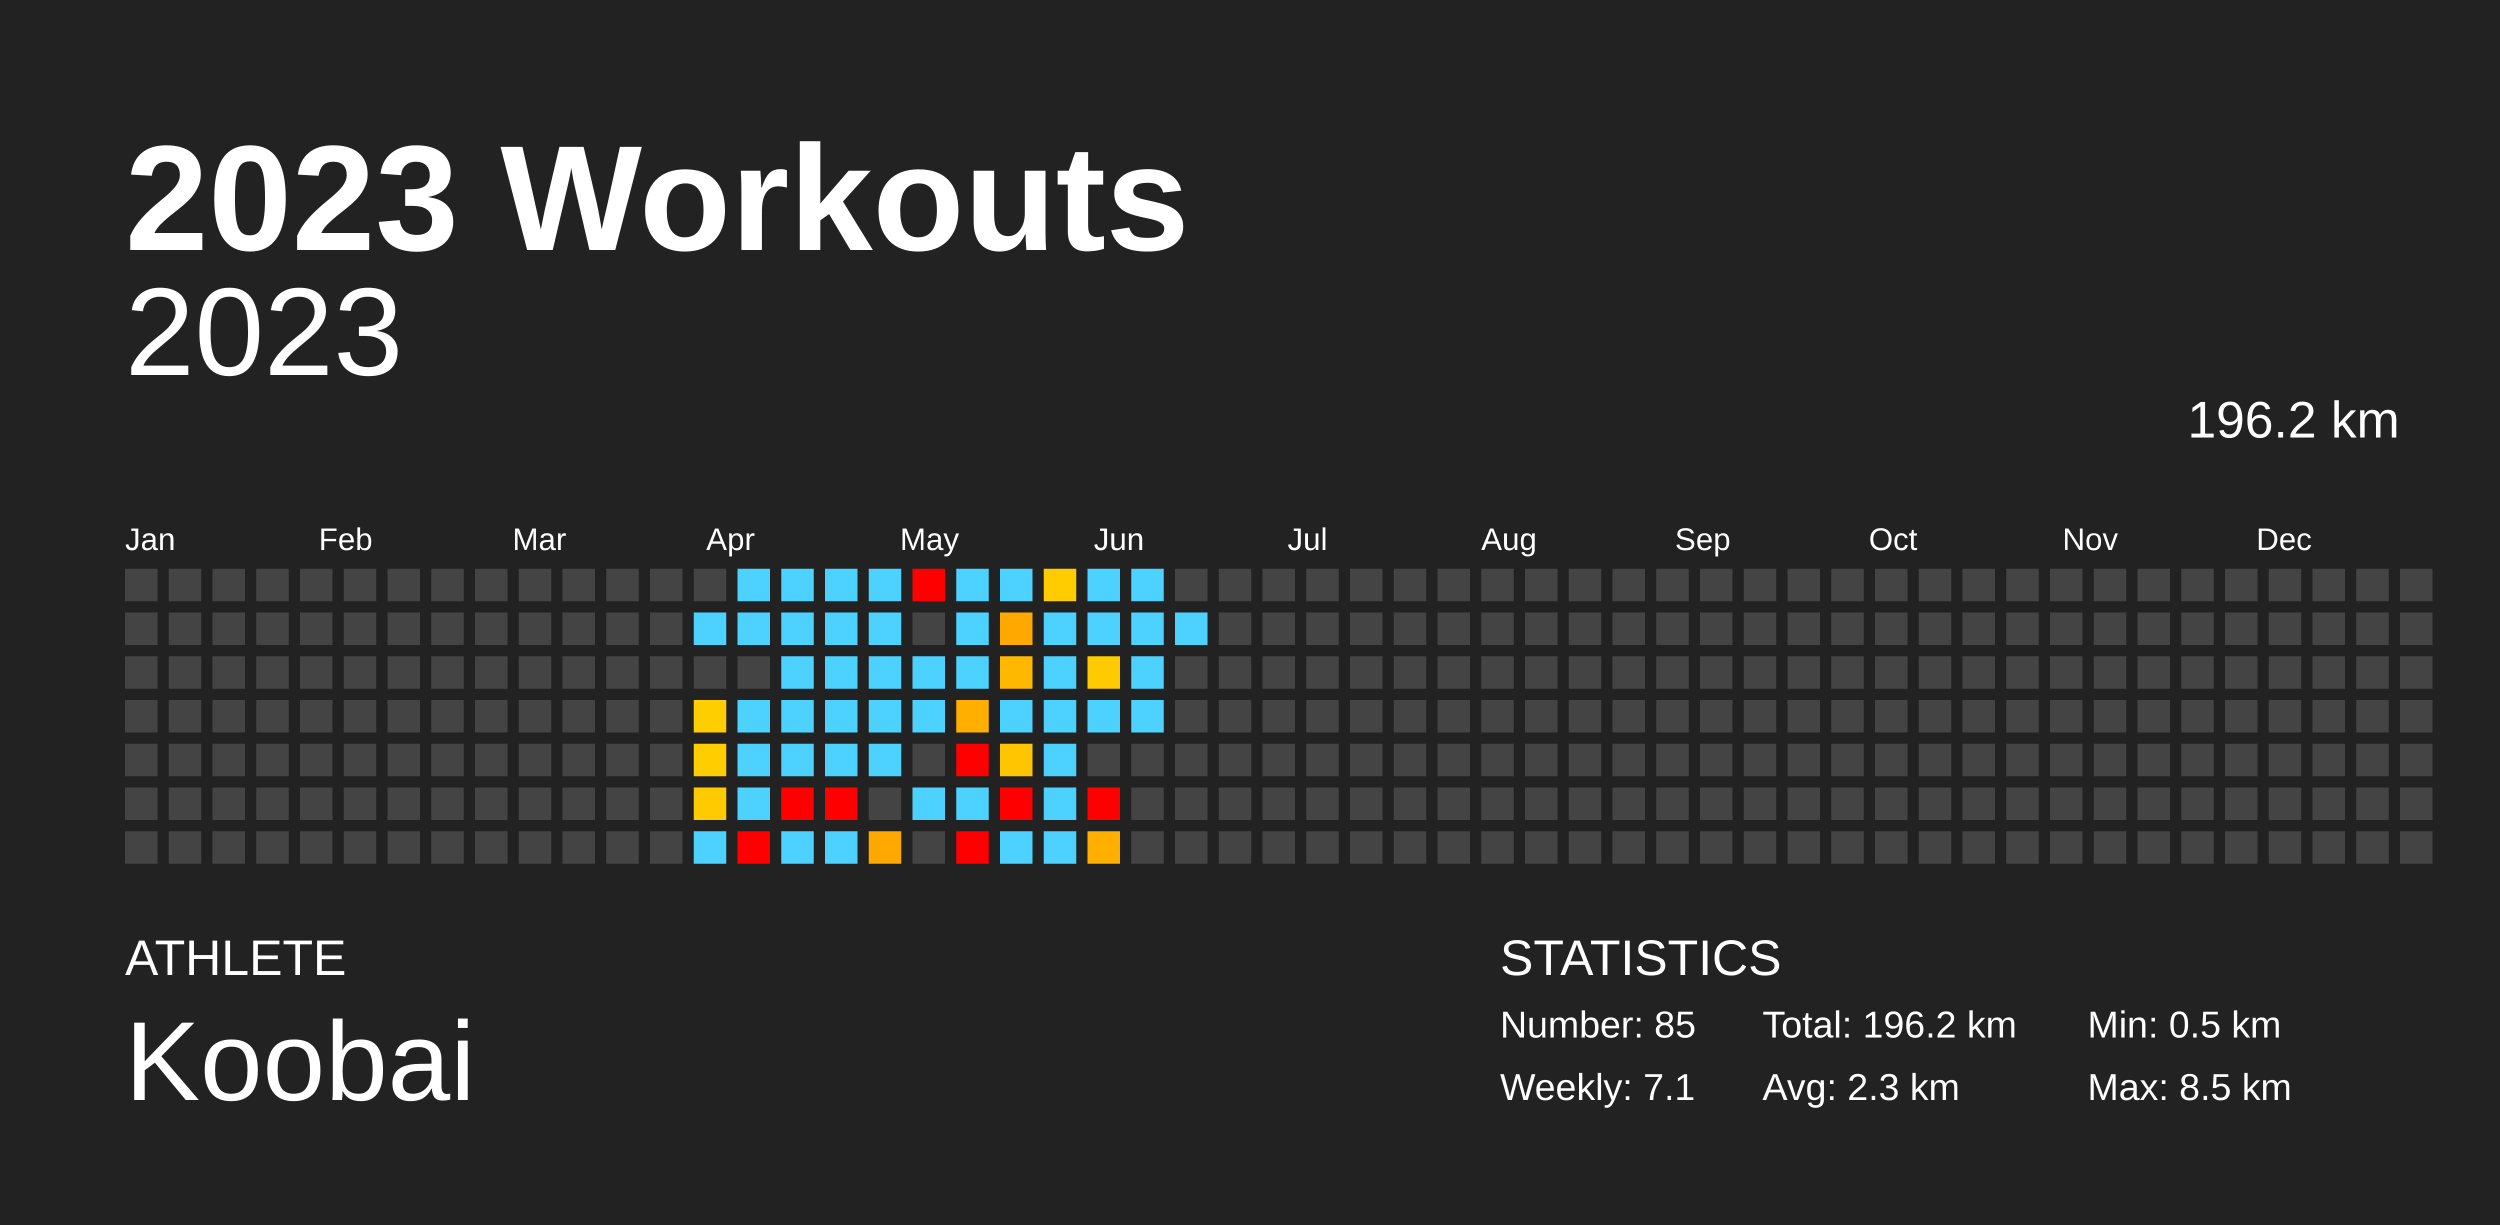
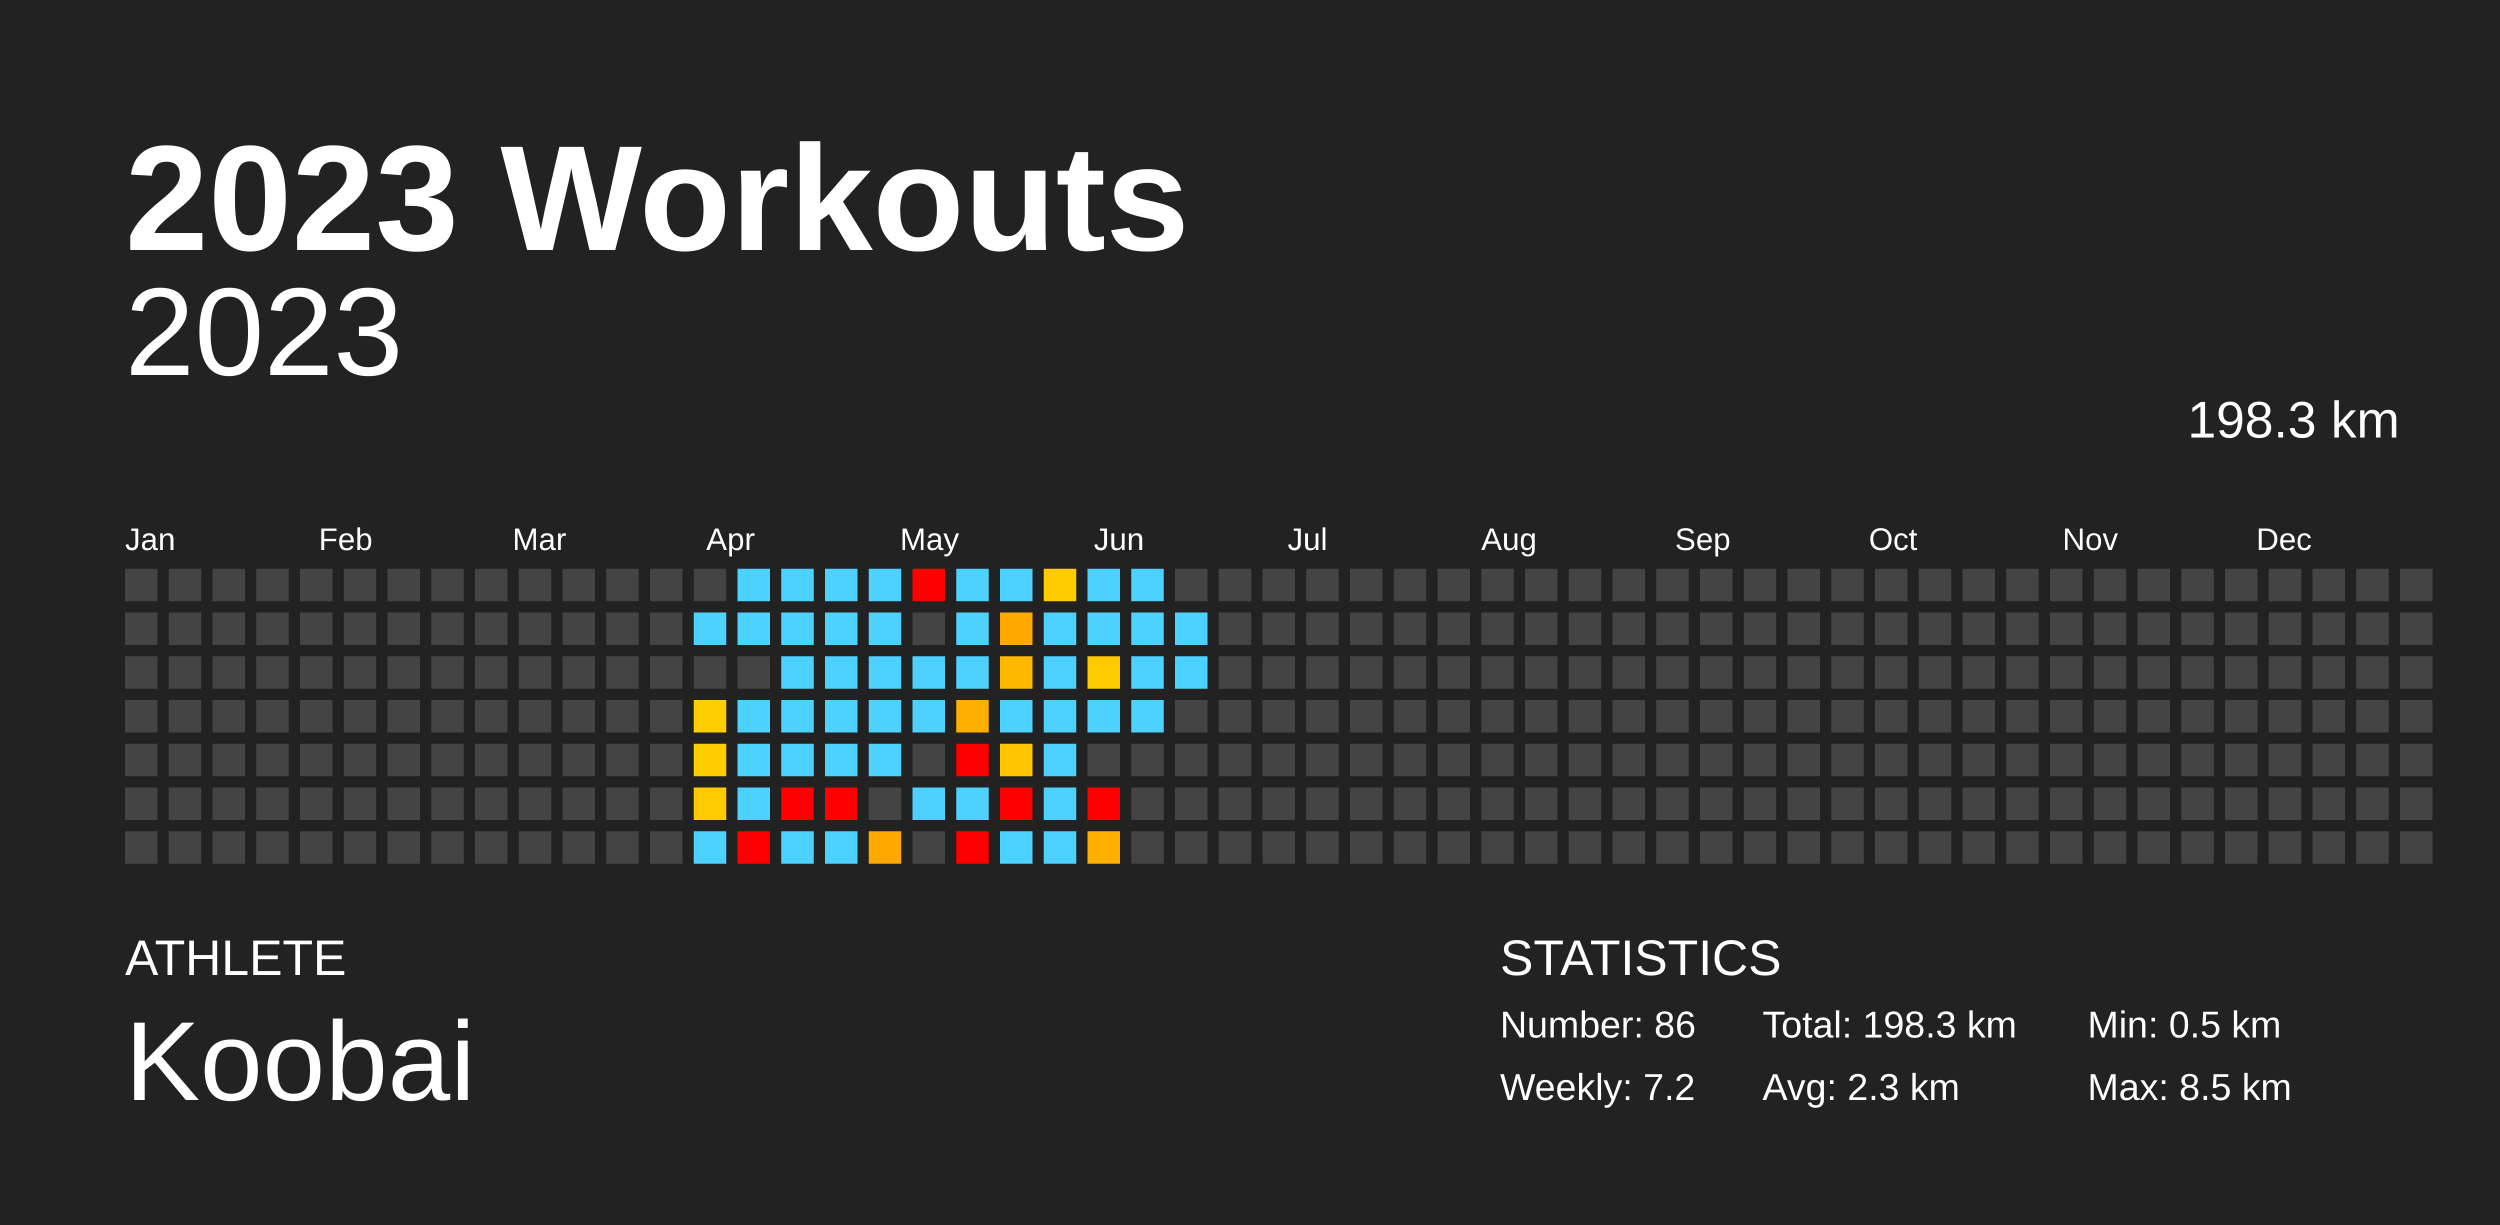
<svg xmlns="http://www.w3.org/2000/svg" baseProfile="full" height="98mm" version="1.1" viewBox="0,0,200,98" width="200mm">
  <defs />
  <rect fill="#222222" height="98" width="200" x="0" y="0" />
  <text fill="#FFFFFF" style="font-size:12px; font-family:Arial; font-weight:bold;" x="10" y="20">2023 Workouts</text>
  <text fill="#FFFFFF" style="font-size:4px; font-family:Arial" x="10" y="78">ATHLETE</text>
  <text fill="#FFFFFF" style="font-size:9px; font-family:Arial" x="10" y="88">Koobai</text>
  <text fill="#FFFFFF" style="font-size:4px; font-family:Arial" x="120" y="78">STATISTICS</text>
-   <text fill="#FFFFFF" style="font-size:3px; font-family:Arial" x="120" y="83">Number: 85</text>
-   <text fill="#FFFFFF" style="font-size:3px; font-family:Arial" x="120" y="88">Weekly: 7.1</text>
-   <text fill="#FFFFFF" style="font-size:3px; font-family:Arial" x="141" y="83">Total: 196.2 km</text>
+   <text fill="#FFFFFF" style="font-size:3px; font-family:Arial" x="120" y="83">Number: 86</text>
+   <text fill="#FFFFFF" style="font-size:3px; font-family:Arial" x="120" y="88">Weekly: 7.2</text>
+   <text fill="#FFFFFF" style="font-size:3px; font-family:Arial" x="141" y="83">Total: 198.3 km</text>
  <text fill="#FFFFFF" style="font-size:3px; font-family:Arial" x="141" y="88">Avg: 2.3 km</text>
  <text fill="#FFFFFF" style="font-size:3px; font-family:Arial" x="167" y="83">Min: 0.5 km</text>
  <text fill="#FFFFFF" style="font-size:3px; font-family:Arial" x="167" y="88">Max: 8.5 km</text>
  <text alignment-baseline="hanging" fill="#FFFFFF" style="font-size:10.0px; font-family:Arial;" x="10" y="30">2023</text>
-   <text alignment-baseline="hanging" fill="#FFFFFF" style="font-size:4.125px; font-family:Arial;" x="175" y="35">196.2 km</text>
+   <text alignment-baseline="hanging" fill="#FFFFFF" style="font-size:4.125px; font-family:Arial;" x="175" y="35">198.3 km</text>
  <text fill="#FFFFFF" style="font-size:2.5px; font-family:Arial" x="10.0" y="44">Jan</text>
  <text fill="#FFFFFF" style="font-size:2.5px; font-family:Arial" x="25.5" y="44">Feb</text>
  <text fill="#FFFFFF" style="font-size:2.5px; font-family:Arial" x="41.0" y="44">Mar</text>
  <text fill="#FFFFFF" style="font-size:2.5px; font-family:Arial" x="56.5" y="44">Apr</text>
  <text fill="#FFFFFF" style="font-size:2.5px; font-family:Arial" x="72.0" y="44">May</text>
  <text fill="#FFFFFF" style="font-size:2.5px; font-family:Arial" x="87.5" y="44">Jun</text>
  <text fill="#FFFFFF" style="font-size:2.5px; font-family:Arial" x="103.0" y="44">Jul</text>
  <text fill="#FFFFFF" style="font-size:2.5px; font-family:Arial" x="118.5" y="44">Aug</text>
  <text fill="#FFFFFF" style="font-size:2.5px; font-family:Arial" x="134.0" y="44">Sep</text>
  <text fill="#FFFFFF" style="font-size:2.5px; font-family:Arial" x="149.5" y="44">Oct</text>
  <text fill="#FFFFFF" style="font-size:2.5px; font-family:Arial" x="165.0" y="44">Nov</text>
  <text fill="#FFFFFF" style="font-size:2.5px; font-family:Arial" x="180.5" y="44">Dec</text>
  <rect fill="#444444" height="2.6" width="2.6" x="10.0" y="45.5" />
  <rect fill="#444444" height="2.6" width="2.6" x="10.0" y="49.0" />
  <rect fill="#444444" height="2.6" width="2.6" x="10.0" y="52.5" />
  <rect fill="#444444" height="2.6" width="2.6" x="10.0" y="56.0" />
  <rect fill="#444444" height="2.6" width="2.6" x="10.0" y="59.5" />
  <rect fill="#444444" height="2.6" width="2.6" x="10.0" y="63.0" />
  <rect fill="#444444" height="2.6" width="2.6" x="10.0" y="66.5" />
  <rect fill="#444444" height="2.6" width="2.6" x="13.5" y="45.5" />
  <rect fill="#444444" height="2.6" width="2.6" x="13.5" y="49.0" />
  <rect fill="#444444" height="2.6" width="2.6" x="13.5" y="52.5" />
  <rect fill="#444444" height="2.6" width="2.6" x="13.5" y="56.0" />
  <rect fill="#444444" height="2.6" width="2.6" x="13.5" y="59.5" />
  <rect fill="#444444" height="2.6" width="2.6" x="13.5" y="63.0" />
  <rect fill="#444444" height="2.6" width="2.6" x="13.5" y="66.5" />
  <rect fill="#444444" height="2.6" width="2.6" x="17.0" y="45.5" />
  <rect fill="#444444" height="2.6" width="2.6" x="17.0" y="49.0" />
  <rect fill="#444444" height="2.6" width="2.6" x="17.0" y="52.5" />
  <rect fill="#444444" height="2.6" width="2.6" x="17.0" y="56.0" />
  <rect fill="#444444" height="2.6" width="2.6" x="17.0" y="59.5" />
  <rect fill="#444444" height="2.6" width="2.6" x="17.0" y="63.0" />
  <rect fill="#444444" height="2.6" width="2.6" x="17.0" y="66.5" />
  <rect fill="#444444" height="2.6" width="2.6" x="20.5" y="45.5" />
  <rect fill="#444444" height="2.6" width="2.6" x="20.5" y="49.0" />
  <rect fill="#444444" height="2.6" width="2.6" x="20.5" y="52.5" />
  <rect fill="#444444" height="2.6" width="2.6" x="20.5" y="56.0" />
  <rect fill="#444444" height="2.6" width="2.6" x="20.5" y="59.5" />
  <rect fill="#444444" height="2.6" width="2.6" x="20.5" y="63.0" />
  <rect fill="#444444" height="2.6" width="2.6" x="20.5" y="66.5" />
  <rect fill="#444444" height="2.6" width="2.6" x="24.0" y="45.5" />
  <rect fill="#444444" height="2.6" width="2.6" x="24.0" y="49.0" />
  <rect fill="#444444" height="2.6" width="2.6" x="24.0" y="52.5" />
  <rect fill="#444444" height="2.6" width="2.6" x="24.0" y="56.0" />
  <rect fill="#444444" height="2.6" width="2.6" x="24.0" y="59.5" />
  <rect fill="#444444" height="2.6" width="2.6" x="24.0" y="63.0" />
  <rect fill="#444444" height="2.6" width="2.6" x="24.0" y="66.5" />
  <rect fill="#444444" height="2.6" width="2.6" x="27.5" y="45.5" />
  <rect fill="#444444" height="2.6" width="2.6" x="27.5" y="49.0" />
  <rect fill="#444444" height="2.6" width="2.6" x="27.5" y="52.5" />
  <rect fill="#444444" height="2.6" width="2.6" x="27.5" y="56.0" />
  <rect fill="#444444" height="2.6" width="2.6" x="27.5" y="59.5" />
  <rect fill="#444444" height="2.6" width="2.6" x="27.5" y="63.0" />
  <rect fill="#444444" height="2.6" width="2.6" x="27.5" y="66.5" />
  <rect fill="#444444" height="2.6" width="2.6" x="31.0" y="45.5" />
  <rect fill="#444444" height="2.6" width="2.6" x="31.0" y="49.0" />
  <rect fill="#444444" height="2.6" width="2.6" x="31.0" y="52.5" />
  <rect fill="#444444" height="2.6" width="2.6" x="31.0" y="56.0" />
  <rect fill="#444444" height="2.6" width="2.6" x="31.0" y="59.5" />
  <rect fill="#444444" height="2.6" width="2.6" x="31.0" y="63.0" />
  <rect fill="#444444" height="2.6" width="2.6" x="31.0" y="66.5" />
  <rect fill="#444444" height="2.6" width="2.6" x="34.5" y="45.5" />
  <rect fill="#444444" height="2.6" width="2.6" x="34.5" y="49.0" />
  <rect fill="#444444" height="2.6" width="2.6" x="34.5" y="52.5" />
  <rect fill="#444444" height="2.6" width="2.6" x="34.5" y="56.0" />
  <rect fill="#444444" height="2.6" width="2.6" x="34.5" y="59.5" />
  <rect fill="#444444" height="2.6" width="2.6" x="34.5" y="63.0" />
  <rect fill="#444444" height="2.6" width="2.6" x="34.5" y="66.5" />
  <rect fill="#444444" height="2.6" width="2.6" x="38.0" y="45.5" />
  <rect fill="#444444" height="2.6" width="2.6" x="38.0" y="49.0" />
  <rect fill="#444444" height="2.6" width="2.6" x="38.0" y="52.5" />
  <rect fill="#444444" height="2.6" width="2.6" x="38.0" y="56.0" />
  <rect fill="#444444" height="2.6" width="2.6" x="38.0" y="59.5" />
  <rect fill="#444444" height="2.6" width="2.6" x="38.0" y="63.0" />
  <rect fill="#444444" height="2.6" width="2.6" x="38.0" y="66.5" />
  <rect fill="#444444" height="2.6" width="2.6" x="41.5" y="45.5" />
  <rect fill="#444444" height="2.6" width="2.6" x="41.5" y="49.0" />
  <rect fill="#444444" height="2.6" width="2.6" x="41.5" y="52.5" />
  <rect fill="#444444" height="2.6" width="2.6" x="41.5" y="56.0" />
  <rect fill="#444444" height="2.6" width="2.6" x="41.5" y="59.5" />
  <rect fill="#444444" height="2.6" width="2.6" x="41.5" y="63.0" />
  <rect fill="#444444" height="2.6" width="2.6" x="41.5" y="66.5" />
  <rect fill="#444444" height="2.6" width="2.6" x="45.0" y="45.5" />
  <rect fill="#444444" height="2.6" width="2.6" x="45.0" y="49.0" />
  <rect fill="#444444" height="2.6" width="2.6" x="45.0" y="52.5" />
  <rect fill="#444444" height="2.6" width="2.6" x="45.0" y="56.0" />
  <rect fill="#444444" height="2.6" width="2.6" x="45.0" y="59.5" />
  <rect fill="#444444" height="2.6" width="2.6" x="45.0" y="63.0" />
  <rect fill="#444444" height="2.6" width="2.6" x="45.0" y="66.5" />
  <rect fill="#444444" height="2.6" width="2.6" x="48.5" y="45.5" />
  <rect fill="#444444" height="2.6" width="2.6" x="48.5" y="49.0" />
  <rect fill="#444444" height="2.6" width="2.6" x="48.5" y="52.5" />
  <rect fill="#444444" height="2.6" width="2.6" x="48.5" y="56.0" />
  <rect fill="#444444" height="2.6" width="2.6" x="48.5" y="59.5" />
  <rect fill="#444444" height="2.6" width="2.6" x="48.5" y="63.0" />
  <rect fill="#444444" height="2.6" width="2.6" x="48.5" y="66.5" />
  <rect fill="#444444" height="2.6" width="2.6" x="52.0" y="45.5" />
  <rect fill="#444444" height="2.6" width="2.6" x="52.0" y="49.0" />
  <rect fill="#444444" height="2.6" width="2.6" x="52.0" y="52.5" />
  <rect fill="#444444" height="2.6" width="2.6" x="52.0" y="56.0" />
  <rect fill="#444444" height="2.6" width="2.6" x="52.0" y="59.5" />
  <rect fill="#444444" height="2.6" width="2.6" x="52.0" y="63.0" />
  <rect fill="#444444" height="2.6" width="2.6" x="52.0" y="66.5" />
  <rect fill="#444444" height="2.6" width="2.6" x="55.5" y="45.5" />
  <rect fill="#4dd2ff" height="2.6" width="2.6" x="55.5" y="49.0" />
  <rect fill="#444444" height="2.6" width="2.6" x="55.5" y="52.5" />
  <rect fill="#ffce00" height="2.6" width="2.6" x="55.5" y="56.0" />
  <rect fill="#ffcd00" height="2.6" width="2.6" x="55.5" y="59.5" />
  <rect fill="#ffcb00" height="2.6" width="2.6" x="55.5" y="63.0" />
  <rect fill="#4dd2ff" height="2.6" width="2.6" x="55.5" y="66.5" />
  <rect fill="#4dd2ff" height="2.6" width="2.6" x="59.0" y="45.5" />
  <rect fill="#4dd2ff" height="2.6" width="2.6" x="59.0" y="49.0" />
  <rect fill="#444444" height="2.6" width="2.6" x="59.0" y="52.5" />
  <rect fill="#4dd2ff" height="2.6" width="2.6" x="59.0" y="56.0" />
  <rect fill="#4dd2ff" height="2.6" width="2.6" x="59.0" y="59.5" />
  <rect fill="#4dd2ff" height="2.6" width="2.6" x="59.0" y="63.0" />
  <rect fill="red" height="2.6" width="2.6" x="59.0" y="66.5" />
  <rect fill="#4dd2ff" height="2.6" width="2.6" x="62.5" y="45.5" />
  <rect fill="#4dd2ff" height="2.6" width="2.6" x="62.5" y="49.0" />
  <rect fill="#4dd2ff" height="2.6" width="2.6" x="62.5" y="52.5" />
  <rect fill="#4dd2ff" height="2.6" width="2.6" x="62.5" y="56.0" />
  <rect fill="#4dd2ff" height="2.6" width="2.6" x="62.5" y="59.5" />
  <rect fill="red" height="2.6" width="2.6" x="62.5" y="63.0" />
  <rect fill="#4dd2ff" height="2.6" width="2.6" x="62.5" y="66.5" />
  <rect fill="#4dd2ff" height="2.6" width="2.6" x="66.0" y="45.5" />
  <rect fill="#4dd2ff" height="2.6" width="2.6" x="66.0" y="49.0" />
  <rect fill="#4dd2ff" height="2.6" width="2.6" x="66.0" y="52.5" />
  <rect fill="#4dd2ff" height="2.6" width="2.6" x="66.0" y="56.0" />
  <rect fill="#4dd2ff" height="2.6" width="2.6" x="66.0" y="59.5" />
  <rect fill="red" height="2.6" width="2.6" x="66.0" y="63.0" />
  <rect fill="#4dd2ff" height="2.6" width="2.6" x="66.0" y="66.5" />
  <rect fill="#4dd2ff" height="2.6" width="2.6" x="69.5" y="45.5" />
  <rect fill="#4dd2ff" height="2.6" width="2.6" x="69.5" y="49.0" />
  <rect fill="#4dd2ff" height="2.6" width="2.6" x="69.5" y="52.5" />
  <rect fill="#4dd2ff" height="2.6" width="2.6" x="69.5" y="56.0" />
  <rect fill="#4dd2ff" height="2.6" width="2.6" x="69.5" y="59.5" />
  <rect fill="#444444" height="2.6" width="2.6" x="69.5" y="63.0" />
  <rect fill="#ffa800" height="2.6" width="2.6" x="69.5" y="66.5" />
  <rect fill="red" height="2.6" width="2.6" x="73.0" y="45.5" />
  <rect fill="#444444" height="2.6" width="2.6" x="73.0" y="49.0" />
  <rect fill="#4dd2ff" height="2.6" width="2.6" x="73.0" y="52.5" />
  <rect fill="#4dd2ff" height="2.6" width="2.6" x="73.0" y="56.0" />
  <rect fill="#444444" height="2.6" width="2.6" x="73.0" y="59.5" />
  <rect fill="#4dd2ff" height="2.6" width="2.6" x="73.0" y="63.0" />
  <rect fill="#444444" height="2.6" width="2.6" x="73.0" y="66.5" />
  <rect fill="#4dd2ff" height="2.6" width="2.6" x="76.5" y="45.5" />
  <rect fill="#4dd2ff" height="2.6" width="2.6" x="76.5" y="49.0" />
  <rect fill="#4dd2ff" height="2.6" width="2.6" x="76.5" y="52.5" />
  <rect fill="#ffaf00" height="2.6" width="2.6" x="76.5" y="56.0" />
  <rect fill="red" height="2.6" width="2.6" x="76.5" y="59.5" />
  <rect fill="#4dd2ff" height="2.6" width="2.6" x="76.5" y="63.0" />
  <rect fill="red" height="2.6" width="2.6" x="76.5" y="66.5" />
  <rect fill="#4dd2ff" height="2.6" width="2.6" x="80.0" y="45.5" />
  <rect fill="#ffa900" height="2.6" width="2.6" x="80.0" y="49.0" />
  <rect fill="#ffb800" height="2.6" width="2.6" x="80.0" y="52.5" />
  <rect fill="#4dd2ff" height="2.6" width="2.6" x="80.0" y="56.0" />
  <rect fill="#ffc500" height="2.6" width="2.6" x="80.0" y="59.5" />
  <rect fill="red" height="2.6" width="2.6" x="80.0" y="63.0" />
  <rect fill="#4dd2ff" height="2.6" width="2.6" x="80.0" y="66.5" />
  <rect fill="#ffcc00" height="2.6" width="2.6" x="83.5" y="45.5" />
  <rect fill="#4dd2ff" height="2.6" width="2.6" x="83.5" y="49.0" />
  <rect fill="#4dd2ff" height="2.6" width="2.6" x="83.5" y="52.5" />
  <rect fill="#4dd2ff" height="2.6" width="2.6" x="83.5" y="56.0" />
  <rect fill="#4dd2ff" height="2.6" width="2.6" x="83.5" y="59.5" />
  <rect fill="#4dd2ff" height="2.6" width="2.6" x="83.5" y="63.0" />
  <rect fill="#4dd2ff" height="2.6" width="2.6" x="83.5" y="66.5" />
  <rect fill="#4dd2ff" height="2.6" width="2.6" x="87.0" y="45.5" />
  <rect fill="#4dd2ff" height="2.6" width="2.6" x="87.0" y="49.0" />
  <rect fill="#ffca00" height="2.6" width="2.6" x="87.0" y="52.5" />
  <rect fill="#4dd2ff" height="2.6" width="2.6" x="87.0" y="56.0" />
  <rect fill="#444444" height="2.6" width="2.6" x="87.0" y="59.5" />
  <rect fill="red" height="2.6" width="2.6" x="87.0" y="63.0" />
  <rect fill="#ffaf00" height="2.6" width="2.6" x="87.0" y="66.5" />
  <rect fill="#4dd2ff" height="2.6" width="2.6" x="90.5" y="45.5" />
  <rect fill="#4dd2ff" height="2.6" width="2.6" x="90.5" y="49.0" />
  <rect fill="#4dd2ff" height="2.6" width="2.6" x="90.5" y="52.5" />
  <rect fill="#4dd2ff" height="2.6" width="2.6" x="90.5" y="56.0" />
  <rect fill="#444444" height="2.6" width="2.6" x="90.5" y="59.5" />
  <rect fill="#444444" height="2.6" width="2.6" x="90.5" y="63.0" />
  <rect fill="#444444" height="2.6" width="2.6" x="90.5" y="66.5" />
  <rect fill="#444444" height="2.6" width="2.6" x="94.0" y="45.5" />
  <rect fill="#4dd2ff" height="2.6" width="2.6" x="94.0" y="49.0" />
-   <rect fill="#444444" height="2.6" width="2.6" x="94.0" y="52.5" />
+   <rect fill="#4dd2ff" height="2.6" width="2.6" x="94.0" y="52.5" />
  <rect fill="#444444" height="2.6" width="2.6" x="94.0" y="56.0" />
  <rect fill="#444444" height="2.6" width="2.6" x="94.0" y="59.5" />
  <rect fill="#444444" height="2.6" width="2.6" x="94.0" y="63.0" />
  <rect fill="#444444" height="2.6" width="2.6" x="94.0" y="66.5" />
  <rect fill="#444444" height="2.6" width="2.6" x="97.5" y="45.5" />
  <rect fill="#444444" height="2.6" width="2.6" x="97.5" y="49.0" />
  <rect fill="#444444" height="2.6" width="2.6" x="97.5" y="52.5" />
  <rect fill="#444444" height="2.6" width="2.6" x="97.5" y="56.0" />
  <rect fill="#444444" height="2.6" width="2.6" x="97.5" y="59.5" />
  <rect fill="#444444" height="2.6" width="2.6" x="97.5" y="63.0" />
  <rect fill="#444444" height="2.6" width="2.6" x="97.5" y="66.5" />
  <rect fill="#444444" height="2.6" width="2.6" x="101.0" y="45.5" />
  <rect fill="#444444" height="2.6" width="2.6" x="101.0" y="49.0" />
  <rect fill="#444444" height="2.6" width="2.6" x="101.0" y="52.5" />
  <rect fill="#444444" height="2.6" width="2.6" x="101.0" y="56.0" />
  <rect fill="#444444" height="2.6" width="2.6" x="101.0" y="59.5" />
  <rect fill="#444444" height="2.6" width="2.6" x="101.0" y="63.0" />
  <rect fill="#444444" height="2.6" width="2.6" x="101.0" y="66.5" />
  <rect fill="#444444" height="2.6" width="2.6" x="104.5" y="45.5" />
  <rect fill="#444444" height="2.6" width="2.6" x="104.5" y="49.0" />
  <rect fill="#444444" height="2.6" width="2.6" x="104.5" y="52.5" />
  <rect fill="#444444" height="2.6" width="2.6" x="104.5" y="56.0" />
  <rect fill="#444444" height="2.6" width="2.6" x="104.5" y="59.5" />
  <rect fill="#444444" height="2.6" width="2.6" x="104.5" y="63.0" />
  <rect fill="#444444" height="2.6" width="2.6" x="104.5" y="66.5" />
  <rect fill="#444444" height="2.6" width="2.6" x="108.0" y="45.5" />
  <rect fill="#444444" height="2.6" width="2.6" x="108.0" y="49.0" />
  <rect fill="#444444" height="2.6" width="2.6" x="108.0" y="52.5" />
  <rect fill="#444444" height="2.6" width="2.6" x="108.0" y="56.0" />
  <rect fill="#444444" height="2.6" width="2.6" x="108.0" y="59.5" />
  <rect fill="#444444" height="2.6" width="2.6" x="108.0" y="63.0" />
  <rect fill="#444444" height="2.6" width="2.6" x="108.0" y="66.5" />
  <rect fill="#444444" height="2.6" width="2.6" x="111.5" y="45.5" />
  <rect fill="#444444" height="2.6" width="2.6" x="111.5" y="49.0" />
  <rect fill="#444444" height="2.6" width="2.6" x="111.5" y="52.5" />
  <rect fill="#444444" height="2.6" width="2.6" x="111.5" y="56.0" />
  <rect fill="#444444" height="2.6" width="2.6" x="111.5" y="59.5" />
  <rect fill="#444444" height="2.6" width="2.6" x="111.5" y="63.0" />
  <rect fill="#444444" height="2.6" width="2.6" x="111.5" y="66.5" />
  <rect fill="#444444" height="2.6" width="2.6" x="115.0" y="45.5" />
  <rect fill="#444444" height="2.6" width="2.6" x="115.0" y="49.0" />
  <rect fill="#444444" height="2.6" width="2.6" x="115.0" y="52.5" />
  <rect fill="#444444" height="2.6" width="2.6" x="115.0" y="56.0" />
  <rect fill="#444444" height="2.6" width="2.6" x="115.0" y="59.5" />
  <rect fill="#444444" height="2.6" width="2.6" x="115.0" y="63.0" />
  <rect fill="#444444" height="2.6" width="2.6" x="115.0" y="66.5" />
  <rect fill="#444444" height="2.6" width="2.6" x="118.5" y="45.5" />
  <rect fill="#444444" height="2.6" width="2.6" x="118.5" y="49.0" />
  <rect fill="#444444" height="2.6" width="2.6" x="118.5" y="52.5" />
  <rect fill="#444444" height="2.6" width="2.6" x="118.5" y="56.0" />
  <rect fill="#444444" height="2.6" width="2.6" x="118.5" y="59.5" />
  <rect fill="#444444" height="2.6" width="2.6" x="118.5" y="63.0" />
  <rect fill="#444444" height="2.6" width="2.6" x="118.5" y="66.5" />
  <rect fill="#444444" height="2.6" width="2.6" x="122.0" y="45.5" />
  <rect fill="#444444" height="2.6" width="2.6" x="122.0" y="49.0" />
  <rect fill="#444444" height="2.6" width="2.6" x="122.0" y="52.5" />
  <rect fill="#444444" height="2.6" width="2.6" x="122.0" y="56.0" />
  <rect fill="#444444" height="2.6" width="2.6" x="122.0" y="59.5" />
  <rect fill="#444444" height="2.6" width="2.6" x="122.0" y="63.0" />
  <rect fill="#444444" height="2.6" width="2.6" x="122.0" y="66.5" />
  <rect fill="#444444" height="2.6" width="2.6" x="125.5" y="45.5" />
  <rect fill="#444444" height="2.6" width="2.6" x="125.5" y="49.0" />
  <rect fill="#444444" height="2.6" width="2.6" x="125.5" y="52.5" />
  <rect fill="#444444" height="2.6" width="2.6" x="125.5" y="56.0" />
  <rect fill="#444444" height="2.6" width="2.6" x="125.5" y="59.5" />
  <rect fill="#444444" height="2.6" width="2.6" x="125.5" y="63.0" />
  <rect fill="#444444" height="2.6" width="2.6" x="125.5" y="66.5" />
  <rect fill="#444444" height="2.6" width="2.6" x="129.0" y="45.5" />
  <rect fill="#444444" height="2.6" width="2.6" x="129.0" y="49.0" />
  <rect fill="#444444" height="2.6" width="2.6" x="129.0" y="52.5" />
  <rect fill="#444444" height="2.6" width="2.6" x="129.0" y="56.0" />
  <rect fill="#444444" height="2.6" width="2.6" x="129.0" y="59.5" />
  <rect fill="#444444" height="2.6" width="2.6" x="129.0" y="63.0" />
  <rect fill="#444444" height="2.6" width="2.6" x="129.0" y="66.5" />
  <rect fill="#444444" height="2.6" width="2.6" x="132.5" y="45.5" />
  <rect fill="#444444" height="2.6" width="2.6" x="132.5" y="49.0" />
  <rect fill="#444444" height="2.6" width="2.6" x="132.5" y="52.5" />
  <rect fill="#444444" height="2.6" width="2.6" x="132.5" y="56.0" />
  <rect fill="#444444" height="2.6" width="2.6" x="132.5" y="59.5" />
  <rect fill="#444444" height="2.6" width="2.6" x="132.5" y="63.0" />
  <rect fill="#444444" height="2.6" width="2.6" x="132.5" y="66.5" />
  <rect fill="#444444" height="2.6" width="2.6" x="136.0" y="45.5" />
  <rect fill="#444444" height="2.6" width="2.6" x="136.0" y="49.0" />
  <rect fill="#444444" height="2.6" width="2.6" x="136.0" y="52.5" />
  <rect fill="#444444" height="2.6" width="2.6" x="136.0" y="56.0" />
  <rect fill="#444444" height="2.6" width="2.6" x="136.0" y="59.5" />
  <rect fill="#444444" height="2.6" width="2.6" x="136.0" y="63.0" />
  <rect fill="#444444" height="2.6" width="2.6" x="136.0" y="66.5" />
  <rect fill="#444444" height="2.6" width="2.6" x="139.5" y="45.5" />
  <rect fill="#444444" height="2.6" width="2.6" x="139.5" y="49.0" />
  <rect fill="#444444" height="2.6" width="2.6" x="139.5" y="52.5" />
  <rect fill="#444444" height="2.6" width="2.6" x="139.5" y="56.0" />
  <rect fill="#444444" height="2.6" width="2.6" x="139.5" y="59.5" />
  <rect fill="#444444" height="2.6" width="2.6" x="139.5" y="63.0" />
  <rect fill="#444444" height="2.6" width="2.6" x="139.5" y="66.5" />
  <rect fill="#444444" height="2.6" width="2.6" x="143.0" y="45.5" />
  <rect fill="#444444" height="2.6" width="2.6" x="143.0" y="49.0" />
  <rect fill="#444444" height="2.6" width="2.6" x="143.0" y="52.5" />
  <rect fill="#444444" height="2.6" width="2.6" x="143.0" y="56.0" />
  <rect fill="#444444" height="2.6" width="2.6" x="143.0" y="59.5" />
  <rect fill="#444444" height="2.6" width="2.6" x="143.0" y="63.0" />
  <rect fill="#444444" height="2.6" width="2.6" x="143.0" y="66.5" />
  <rect fill="#444444" height="2.6" width="2.6" x="146.5" y="45.5" />
  <rect fill="#444444" height="2.6" width="2.6" x="146.5" y="49.0" />
  <rect fill="#444444" height="2.6" width="2.6" x="146.5" y="52.5" />
  <rect fill="#444444" height="2.6" width="2.6" x="146.5" y="56.0" />
  <rect fill="#444444" height="2.6" width="2.6" x="146.5" y="59.5" />
  <rect fill="#444444" height="2.6" width="2.6" x="146.5" y="63.0" />
  <rect fill="#444444" height="2.6" width="2.6" x="146.5" y="66.5" />
  <rect fill="#444444" height="2.6" width="2.6" x="150.0" y="45.5" />
  <rect fill="#444444" height="2.6" width="2.6" x="150.0" y="49.0" />
  <rect fill="#444444" height="2.6" width="2.6" x="150.0" y="52.5" />
  <rect fill="#444444" height="2.6" width="2.6" x="150.0" y="56.0" />
  <rect fill="#444444" height="2.6" width="2.6" x="150.0" y="59.5" />
  <rect fill="#444444" height="2.6" width="2.6" x="150.0" y="63.0" />
  <rect fill="#444444" height="2.6" width="2.6" x="150.0" y="66.5" />
  <rect fill="#444444" height="2.6" width="2.6" x="153.5" y="45.5" />
  <rect fill="#444444" height="2.6" width="2.6" x="153.5" y="49.0" />
  <rect fill="#444444" height="2.6" width="2.6" x="153.5" y="52.5" />
  <rect fill="#444444" height="2.6" width="2.6" x="153.5" y="56.0" />
  <rect fill="#444444" height="2.6" width="2.6" x="153.5" y="59.5" />
  <rect fill="#444444" height="2.6" width="2.6" x="153.5" y="63.0" />
  <rect fill="#444444" height="2.6" width="2.6" x="153.5" y="66.5" />
  <rect fill="#444444" height="2.6" width="2.6" x="157.0" y="45.5" />
  <rect fill="#444444" height="2.6" width="2.6" x="157.0" y="49.0" />
  <rect fill="#444444" height="2.6" width="2.6" x="157.0" y="52.5" />
  <rect fill="#444444" height="2.6" width="2.6" x="157.0" y="56.0" />
  <rect fill="#444444" height="2.6" width="2.6" x="157.0" y="59.5" />
  <rect fill="#444444" height="2.6" width="2.6" x="157.0" y="63.0" />
  <rect fill="#444444" height="2.6" width="2.6" x="157.0" y="66.5" />
  <rect fill="#444444" height="2.6" width="2.6" x="160.5" y="45.5" />
  <rect fill="#444444" height="2.6" width="2.6" x="160.5" y="49.0" />
  <rect fill="#444444" height="2.6" width="2.6" x="160.5" y="52.5" />
  <rect fill="#444444" height="2.6" width="2.6" x="160.5" y="56.0" />
  <rect fill="#444444" height="2.6" width="2.6" x="160.5" y="59.5" />
  <rect fill="#444444" height="2.6" width="2.6" x="160.5" y="63.0" />
  <rect fill="#444444" height="2.6" width="2.6" x="160.5" y="66.5" />
  <rect fill="#444444" height="2.6" width="2.6" x="164.0" y="45.5" />
  <rect fill="#444444" height="2.6" width="2.6" x="164.0" y="49.0" />
  <rect fill="#444444" height="2.6" width="2.6" x="164.0" y="52.5" />
  <rect fill="#444444" height="2.6" width="2.6" x="164.0" y="56.0" />
  <rect fill="#444444" height="2.6" width="2.6" x="164.0" y="59.5" />
  <rect fill="#444444" height="2.6" width="2.6" x="164.0" y="63.0" />
  <rect fill="#444444" height="2.6" width="2.6" x="164.0" y="66.5" />
  <rect fill="#444444" height="2.6" width="2.6" x="167.5" y="45.5" />
  <rect fill="#444444" height="2.6" width="2.6" x="167.5" y="49.0" />
  <rect fill="#444444" height="2.6" width="2.6" x="167.5" y="52.5" />
  <rect fill="#444444" height="2.6" width="2.6" x="167.5" y="56.0" />
  <rect fill="#444444" height="2.6" width="2.6" x="167.5" y="59.5" />
  <rect fill="#444444" height="2.6" width="2.6" x="167.5" y="63.0" />
  <rect fill="#444444" height="2.6" width="2.6" x="167.5" y="66.5" />
  <rect fill="#444444" height="2.6" width="2.6" x="171.0" y="45.5" />
  <rect fill="#444444" height="2.6" width="2.6" x="171.0" y="49.0" />
  <rect fill="#444444" height="2.6" width="2.6" x="171.0" y="52.5" />
  <rect fill="#444444" height="2.6" width="2.6" x="171.0" y="56.0" />
  <rect fill="#444444" height="2.6" width="2.6" x="171.0" y="59.5" />
  <rect fill="#444444" height="2.6" width="2.6" x="171.0" y="63.0" />
  <rect fill="#444444" height="2.6" width="2.6" x="171.0" y="66.5" />
  <rect fill="#444444" height="2.6" width="2.6" x="174.5" y="45.5" />
  <rect fill="#444444" height="2.6" width="2.6" x="174.5" y="49.0" />
  <rect fill="#444444" height="2.6" width="2.6" x="174.5" y="52.5" />
  <rect fill="#444444" height="2.6" width="2.6" x="174.5" y="56.0" />
  <rect fill="#444444" height="2.6" width="2.6" x="174.5" y="59.5" />
  <rect fill="#444444" height="2.6" width="2.6" x="174.5" y="63.0" />
  <rect fill="#444444" height="2.6" width="2.6" x="174.5" y="66.5" />
  <rect fill="#444444" height="2.6" width="2.6" x="178.0" y="45.5" />
  <rect fill="#444444" height="2.6" width="2.6" x="178.0" y="49.0" />
  <rect fill="#444444" height="2.6" width="2.6" x="178.0" y="52.5" />
  <rect fill="#444444" height="2.6" width="2.6" x="178.0" y="56.0" />
  <rect fill="#444444" height="2.6" width="2.6" x="178.0" y="59.5" />
  <rect fill="#444444" height="2.6" width="2.6" x="178.0" y="63.0" />
  <rect fill="#444444" height="2.6" width="2.6" x="178.0" y="66.5" />
  <rect fill="#444444" height="2.6" width="2.6" x="181.5" y="45.5" />
  <rect fill="#444444" height="2.6" width="2.6" x="181.5" y="49.0" />
  <rect fill="#444444" height="2.6" width="2.6" x="181.5" y="52.5" />
  <rect fill="#444444" height="2.6" width="2.6" x="181.5" y="56.0" />
  <rect fill="#444444" height="2.6" width="2.6" x="181.5" y="59.5" />
  <rect fill="#444444" height="2.6" width="2.6" x="181.5" y="63.0" />
  <rect fill="#444444" height="2.6" width="2.6" x="181.5" y="66.5" />
  <rect fill="#444444" height="2.6" width="2.6" x="185.0" y="45.5" />
  <rect fill="#444444" height="2.6" width="2.6" x="185.0" y="49.0" />
  <rect fill="#444444" height="2.6" width="2.6" x="185.0" y="52.5" />
  <rect fill="#444444" height="2.6" width="2.6" x="185.0" y="56.0" />
  <rect fill="#444444" height="2.6" width="2.6" x="185.0" y="59.5" />
  <rect fill="#444444" height="2.6" width="2.6" x="185.0" y="63.0" />
  <rect fill="#444444" height="2.6" width="2.6" x="185.0" y="66.5" />
  <rect fill="#444444" height="2.6" width="2.6" x="188.5" y="45.5" />
  <rect fill="#444444" height="2.6" width="2.6" x="188.5" y="49.0" />
  <rect fill="#444444" height="2.6" width="2.6" x="188.5" y="52.5" />
  <rect fill="#444444" height="2.6" width="2.6" x="188.5" y="56.0" />
  <rect fill="#444444" height="2.6" width="2.6" x="188.5" y="59.5" />
  <rect fill="#444444" height="2.6" width="2.6" x="188.5" y="63.0" />
  <rect fill="#444444" height="2.6" width="2.6" x="188.5" y="66.5" />
  <rect fill="#444444" height="2.6" width="2.6" x="192.0" y="45.5" />
  <rect fill="#444444" height="2.6" width="2.6" x="192.0" y="49.0" />
  <rect fill="#444444" height="2.6" width="2.6" x="192.0" y="52.5" />
  <rect fill="#444444" height="2.6" width="2.6" x="192.0" y="56.0" />
  <rect fill="#444444" height="2.6" width="2.6" x="192.0" y="59.5" />
  <rect fill="#444444" height="2.6" width="2.6" x="192.0" y="63.0" />
  <rect fill="#444444" height="2.6" width="2.6" x="192.0" y="66.5" />
</svg>
